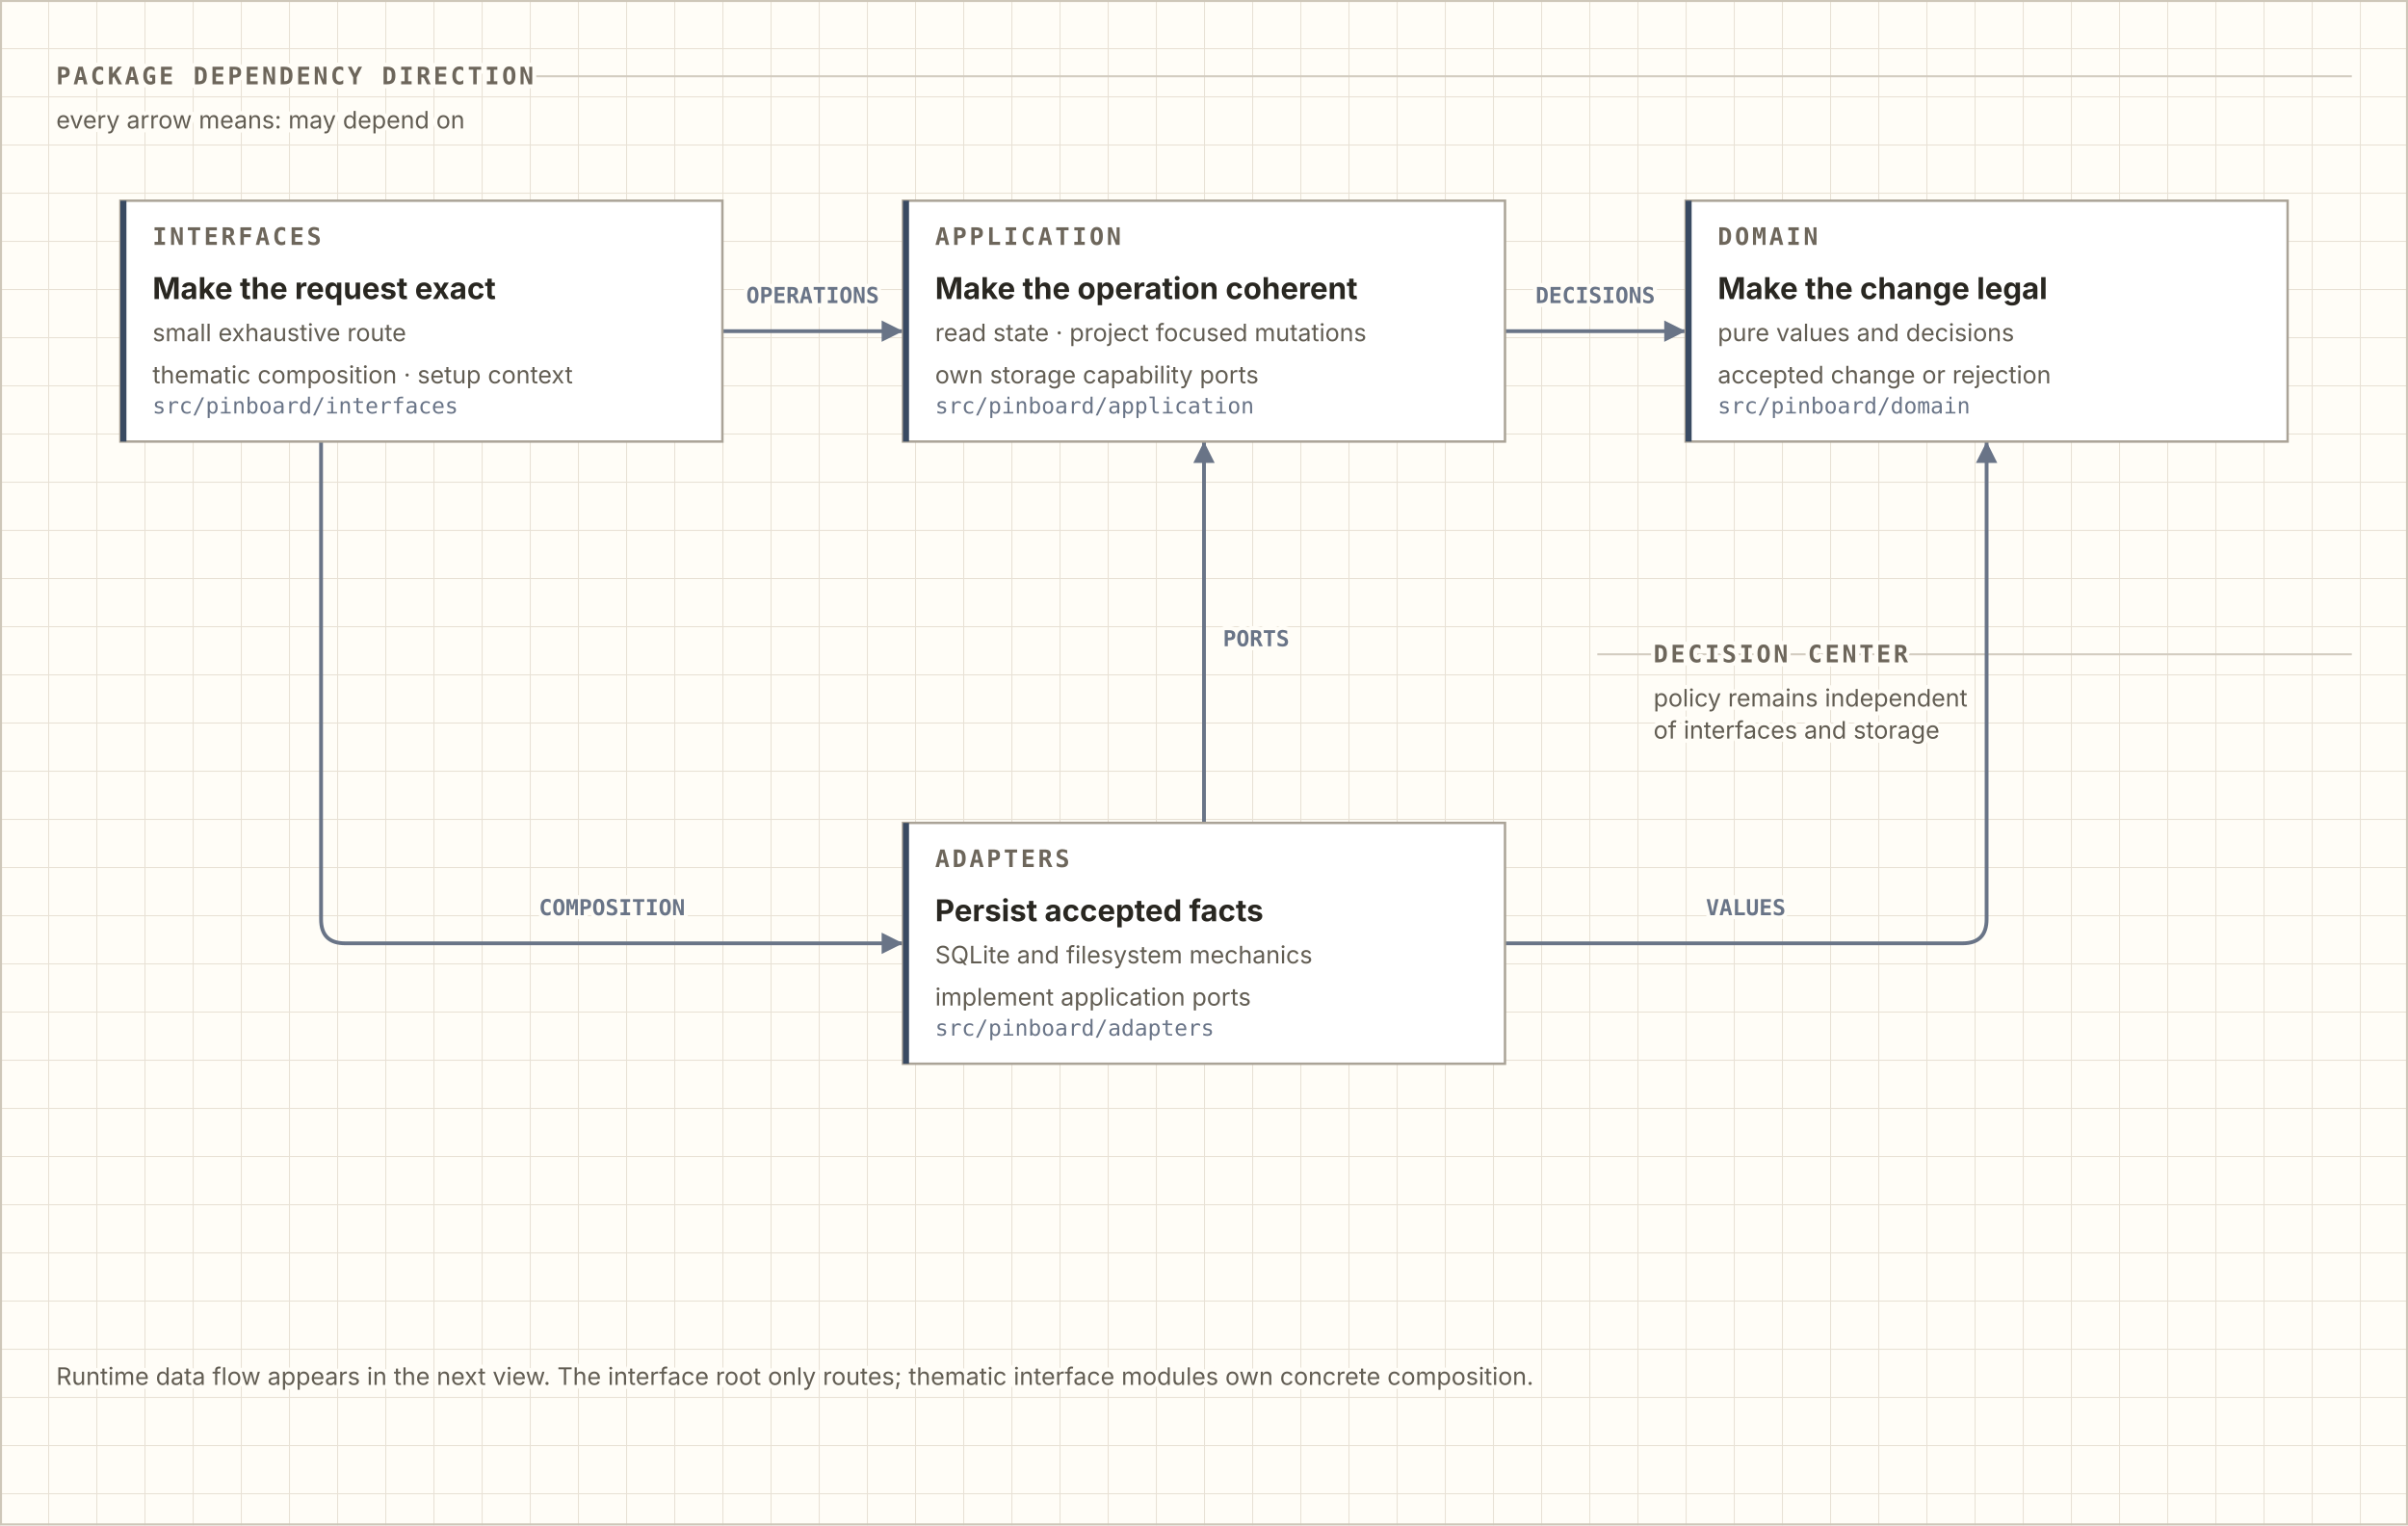
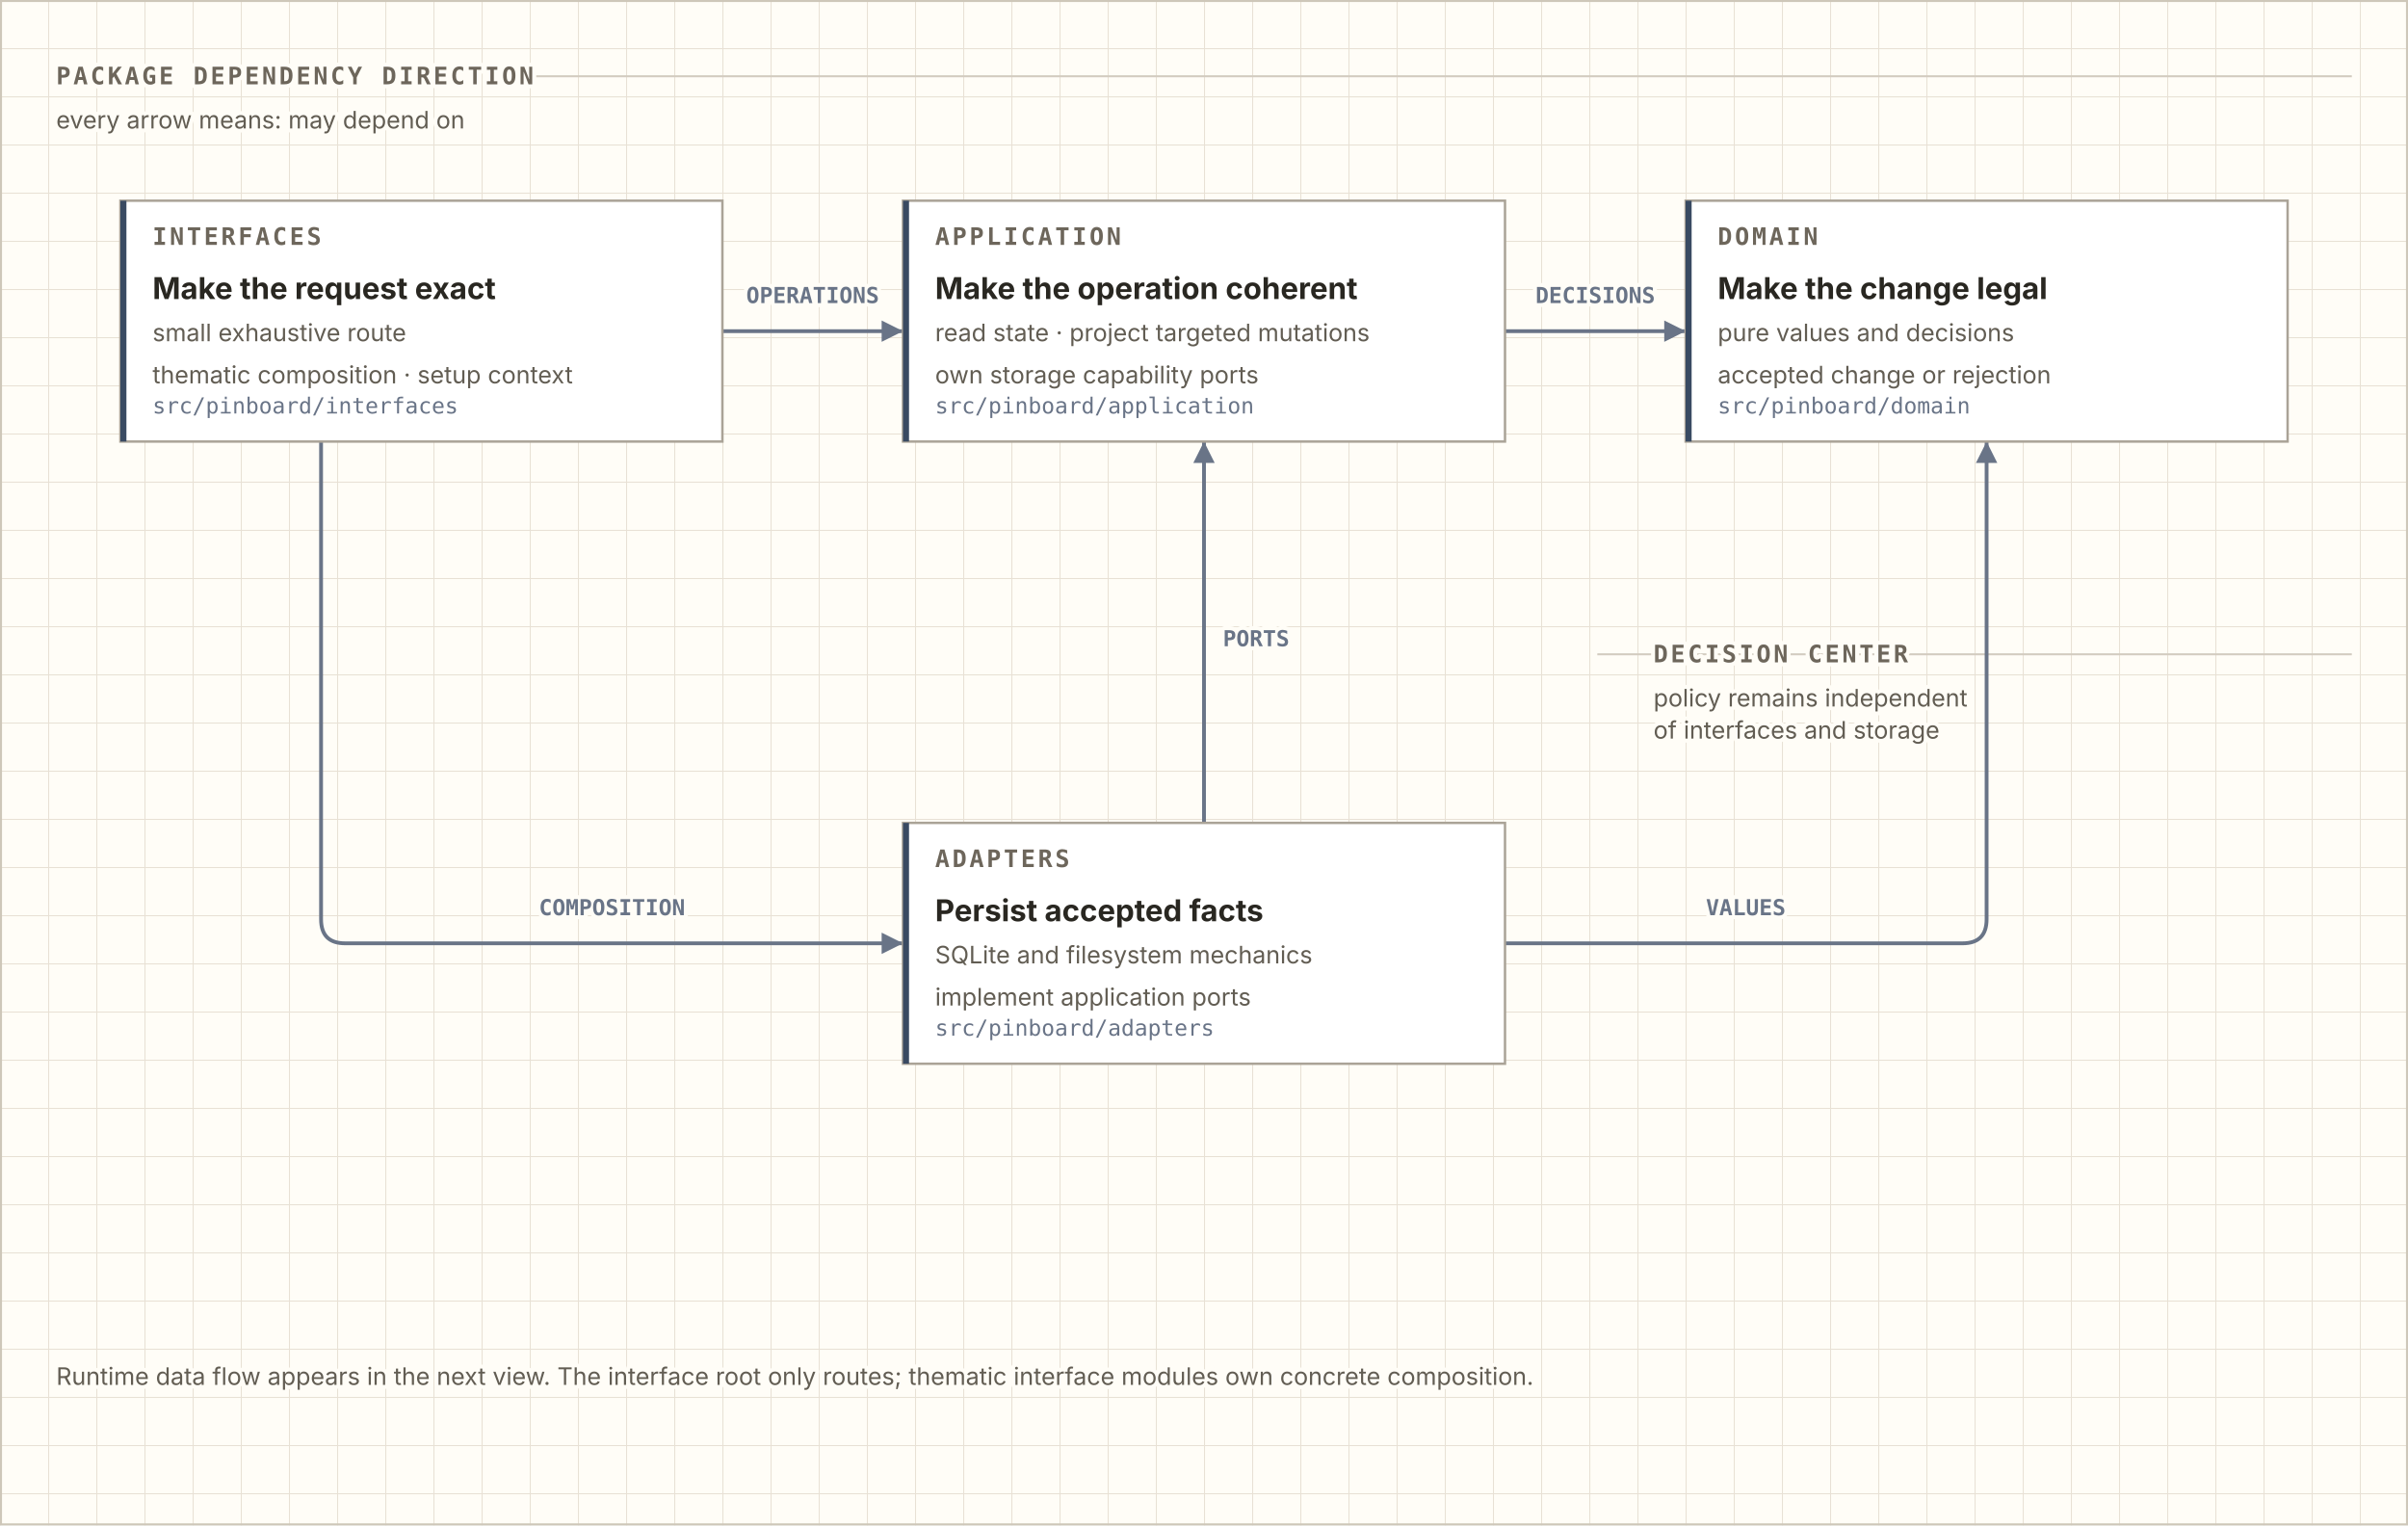
<svg xmlns="http://www.w3.org/2000/svg" role="img" aria-labelledby="title description" viewBox="0 0 1200 760">
  <defs>
    <pattern id="grid" width="24" height="24" patternUnits="userSpaceOnUse">
      <path d="M24 0H0V24" fill="none" stroke="#e8e1d5" stroke-width="1" />
    </pattern>
    <marker id="arrow" viewBox="0 0 10 10" refX="9" refY="5" markerWidth="7" markerHeight="7" orient="auto">
      <path d="M1 1L9 5L1 9Z" fill="#697487" />
    </marker>
    <style>
      text { font-family: ui-sans-serif, system-ui, -apple-system, BlinkMacSystemFont, "Segoe UI", sans-serif; fill: #292721; }
      .section-label, .box-label, .box-meta, .connector-label, .note-meta { font-family: ui-monospace, SFMono-Regular, Menlo, monospace; }
      .section-label, .box-label { font-size: 12px; font-weight: 700; letter-spacing: 0.11em; fill: #6d665b; }
      .section-subtitle { font-size: 12px; fill: #625d53; }
      .guide { stroke: #d3ccc0; stroke-width: 1; }
      .connector { fill: none; stroke: #697487; stroke-width: 1.9; stroke-linecap: round; }
      .connector-label { font-size: 11px; font-weight: 700; fill: #697487; }
      .box { fill: #fff; stroke: #aaa397; stroke-width: 1.2; }
      .box-title { font-size: 15px; font-weight: 700; }
      .box-body { font-size: 12px; fill: #625d53; }
      .box-meta { font-size: 11px; fill: #697487; }
      .note { fill: #625d53; }
      .note-meta { font-weight: 700; letter-spacing: 0.08em; fill: #6d665b; }
      .canvas-text { paint-order: stroke fill; stroke: #fffdf7; stroke-width: 4px; stroke-linejoin: round; }
    </style>
  </defs>
  <rect width="1200" height="760" fill="#fffdf7" />
  <rect width="1200" height="760" fill="url(#grid)" />
  <rect x="0.5" y="0.5" width="1199" height="759" fill="none" stroke="#cec7b9" />
  <line x1="250" y1="38" x2="1172" y2="38" class="guide" />
  <line x1="796" y1="326" x2="1172" y2="326" class="guide" />
  <path d="M360 165L450 165" class="connector" marker-end="url(#arrow)" />
  <path d="M750 165L840 165" class="connector" marker-end="url(#arrow)" />
  <path d="M160 220L160 458Q160 470 172 470L450 470" class="connector" marker-end="url(#arrow)" />
  <path d="M600 410L600 220" class="connector" marker-end="url(#arrow)" />
  <path d="M750 470L978 470Q990 470 990 458L990 220" class="connector" marker-end="url(#arrow)" />
  <rect x="60" y="100" width="300" height="120" class="box" />
  <rect x="60" y="100" width="3" height="120" fill="#394a62" />
  <rect x="450" y="100" width="300" height="120" class="box" />
  <rect x="450" y="100" width="3" height="120" fill="#394a62" />
  <rect x="840" y="100" width="300" height="120" class="box" />
  <rect x="840" y="100" width="3" height="120" fill="#394a62" />
  <rect x="450" y="410" width="300" height="120" class="box" />
  <rect x="450" y="410" width="3" height="120" fill="#394a62" />
  <text x="28" y="42" class="section-label canvas-text">PACKAGE DEPENDENCY DIRECTION</text>
  <text x="28" y="64" class="section-subtitle canvas-text">every arrow means: may depend on</text>
  <text x="824" y="330" class="section-label canvas-text">DECISION CENTER</text>
  <text x="824" y="352" class="section-subtitle canvas-text">policy remains independent</text>
  <text x="824" y="368" class="section-subtitle canvas-text">of interfaces and storage</text>
  <text x="405" y="151" text-anchor="middle" class="connector-label canvas-text">OPERATIONS</text>
  <text x="795" y="151" text-anchor="middle" class="connector-label canvas-text">DECISIONS</text>
  <text x="305" y="456" text-anchor="middle" class="connector-label canvas-text">COMPOSITION</text>
  <text x="626" y="322" text-anchor="middle" class="connector-label canvas-text">PORTS</text>
  <text x="870" y="456" text-anchor="middle" class="connector-label canvas-text">VALUES</text>
  <text x="76" y="122" class="box-label">INTERFACES</text>
  <text x="76" y="149" class="box-title">Make the request exact</text>
  <text x="76" y="170" class="box-body">small exhaustive route</text>
  <text x="76" y="191" class="box-body">thematic composition · setup context</text>
  <text x="76" y="206" class="box-meta">src/pinboard/interfaces</text>
  <text x="466" y="122" class="box-label">APPLICATION</text>
  <text x="466" y="149" class="box-title">Make the operation coherent</text>
-   <text x="466" y="170" class="box-body">read state · project focused mutations</text>
+   <text x="466" y="170" class="box-body">read state · project targeted mutations</text>
  <text x="466" y="191" class="box-body">own storage capability ports</text>
  <text x="466" y="206" class="box-meta">src/pinboard/application</text>
  <text x="856" y="122" class="box-label">DOMAIN</text>
  <text x="856" y="149" class="box-title">Make the change legal</text>
  <text x="856" y="170" class="box-body">pure values and decisions</text>
  <text x="856" y="191" class="box-body">accepted change or rejection</text>
  <text x="856" y="206" class="box-meta">src/pinboard/domain</text>
  <text x="466" y="432" class="box-label">ADAPTERS</text>
  <text x="466" y="459" class="box-title">Persist accepted facts</text>
  <text x="466" y="480" class="box-body">SQLite and filesystem mechanics</text>
  <text x="466" y="501" class="box-body">implement application ports</text>
  <text x="466" y="516" class="box-meta">src/pinboard/adapters</text>
  <text x="28" y="690" text-anchor="start" font-size="12" class="note canvas-text">Runtime data flow appears in the next view. The interface root only routes; thematic interface modules own concrete composition.</text>
</svg>
